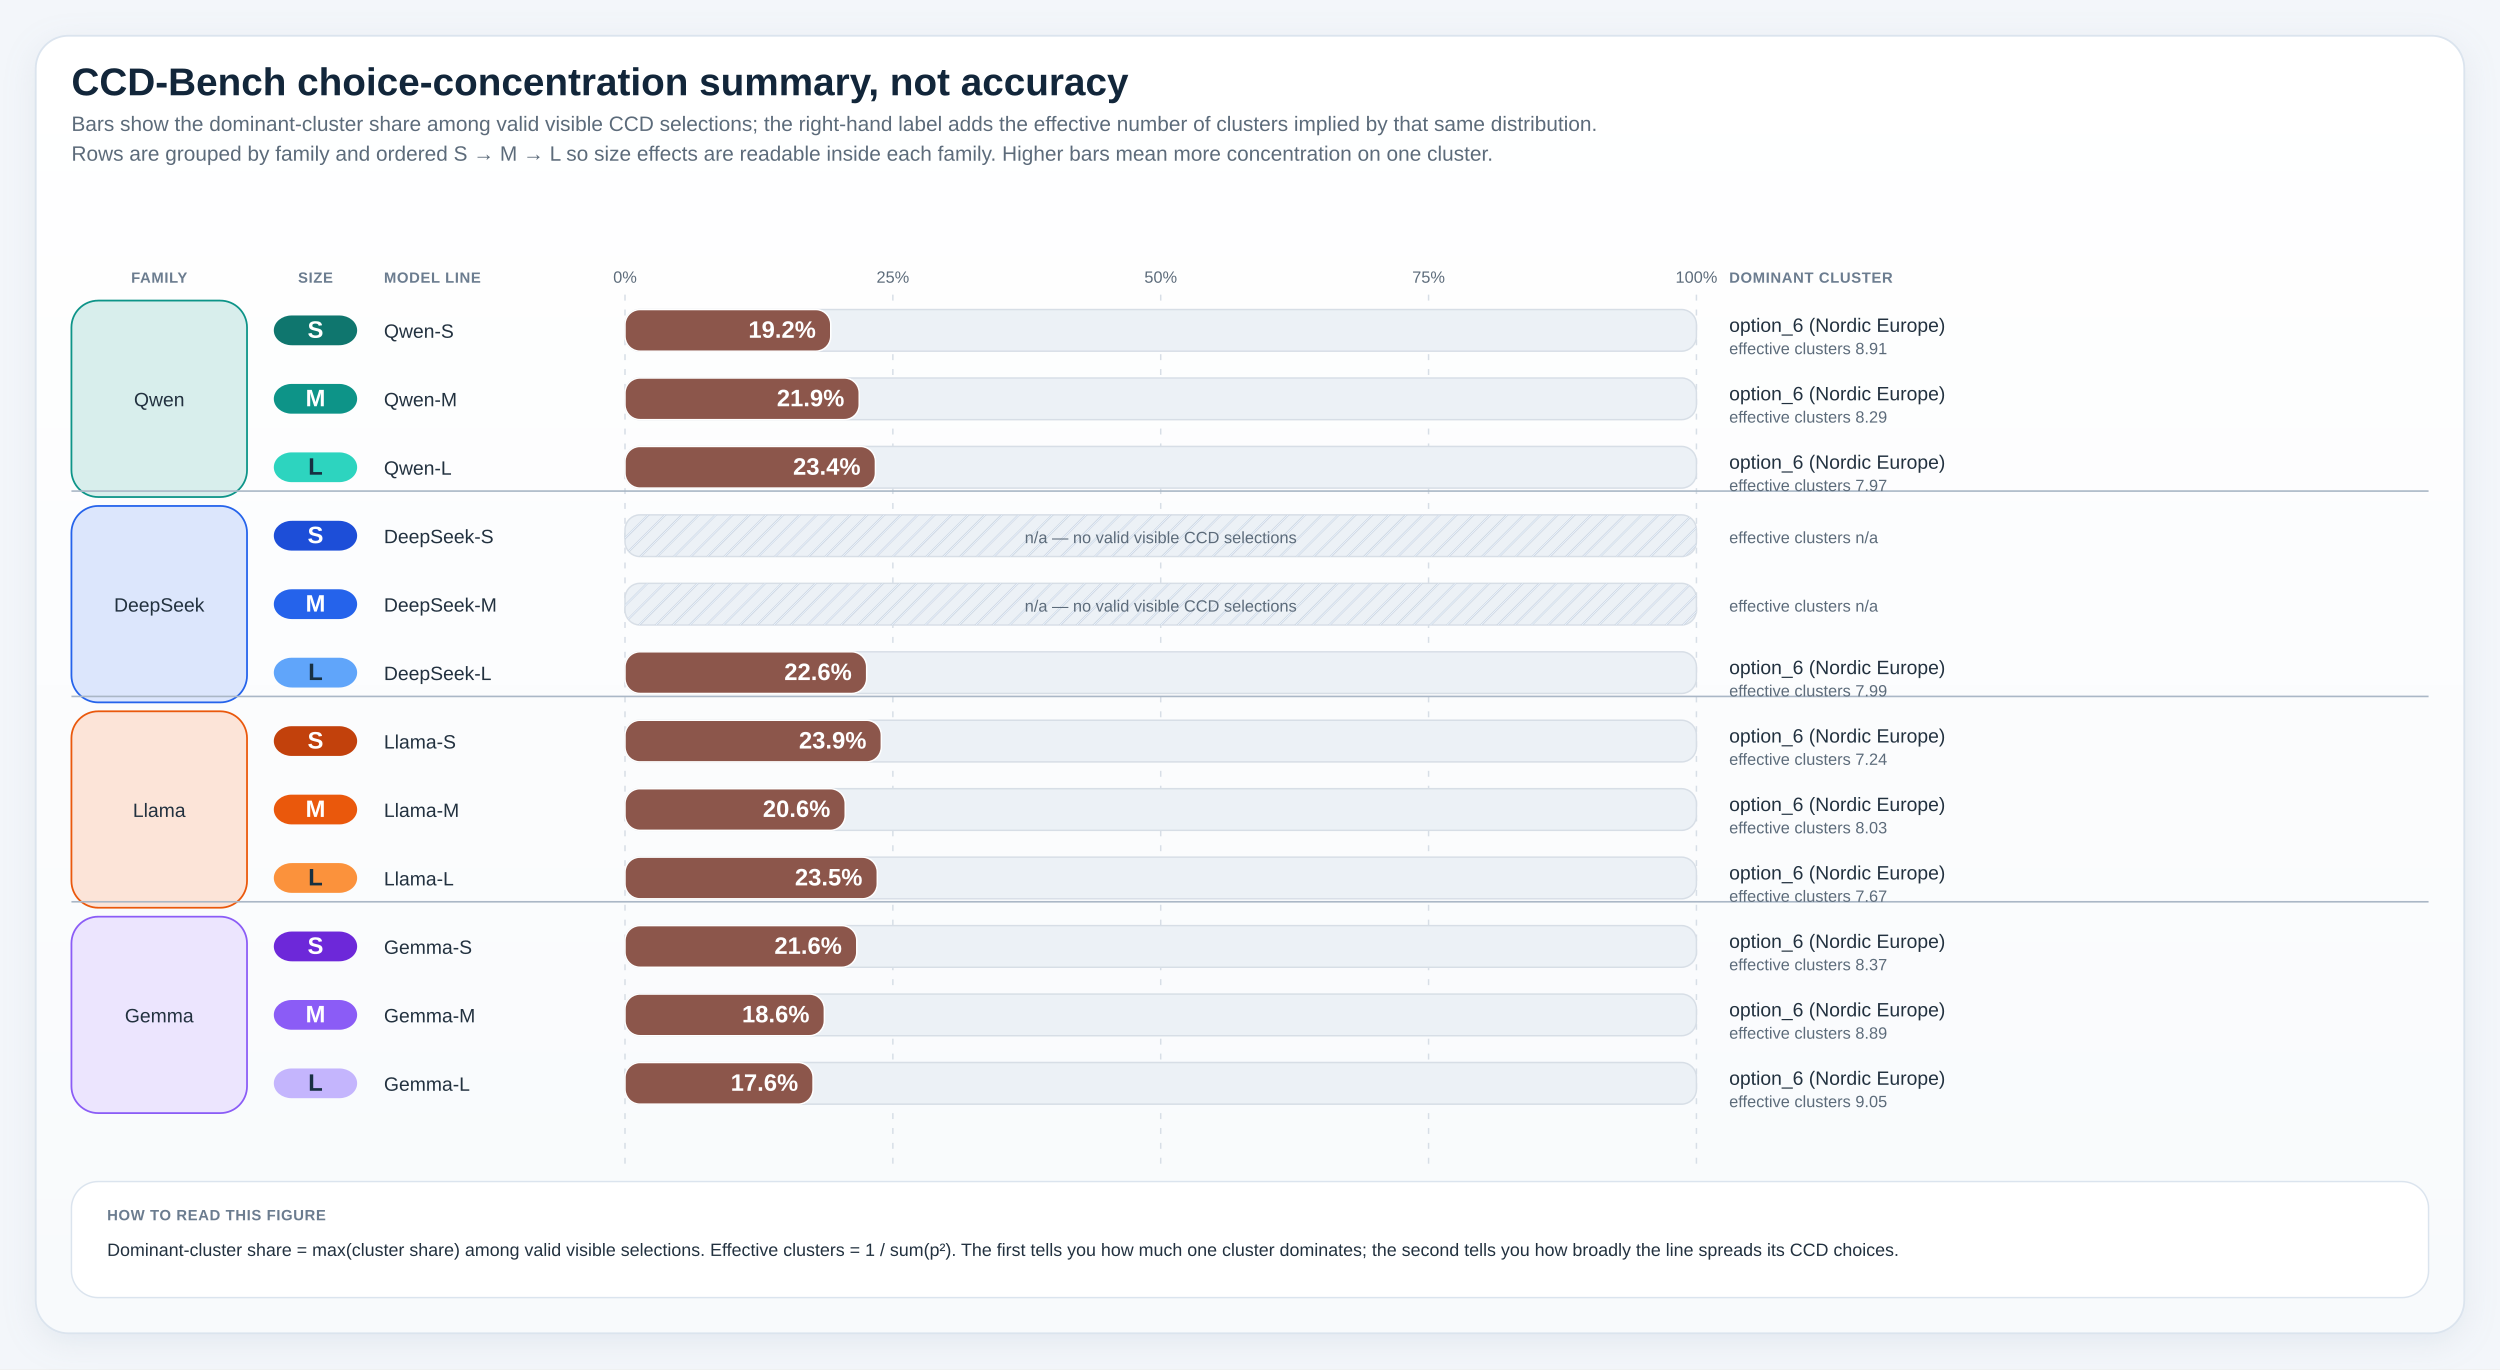
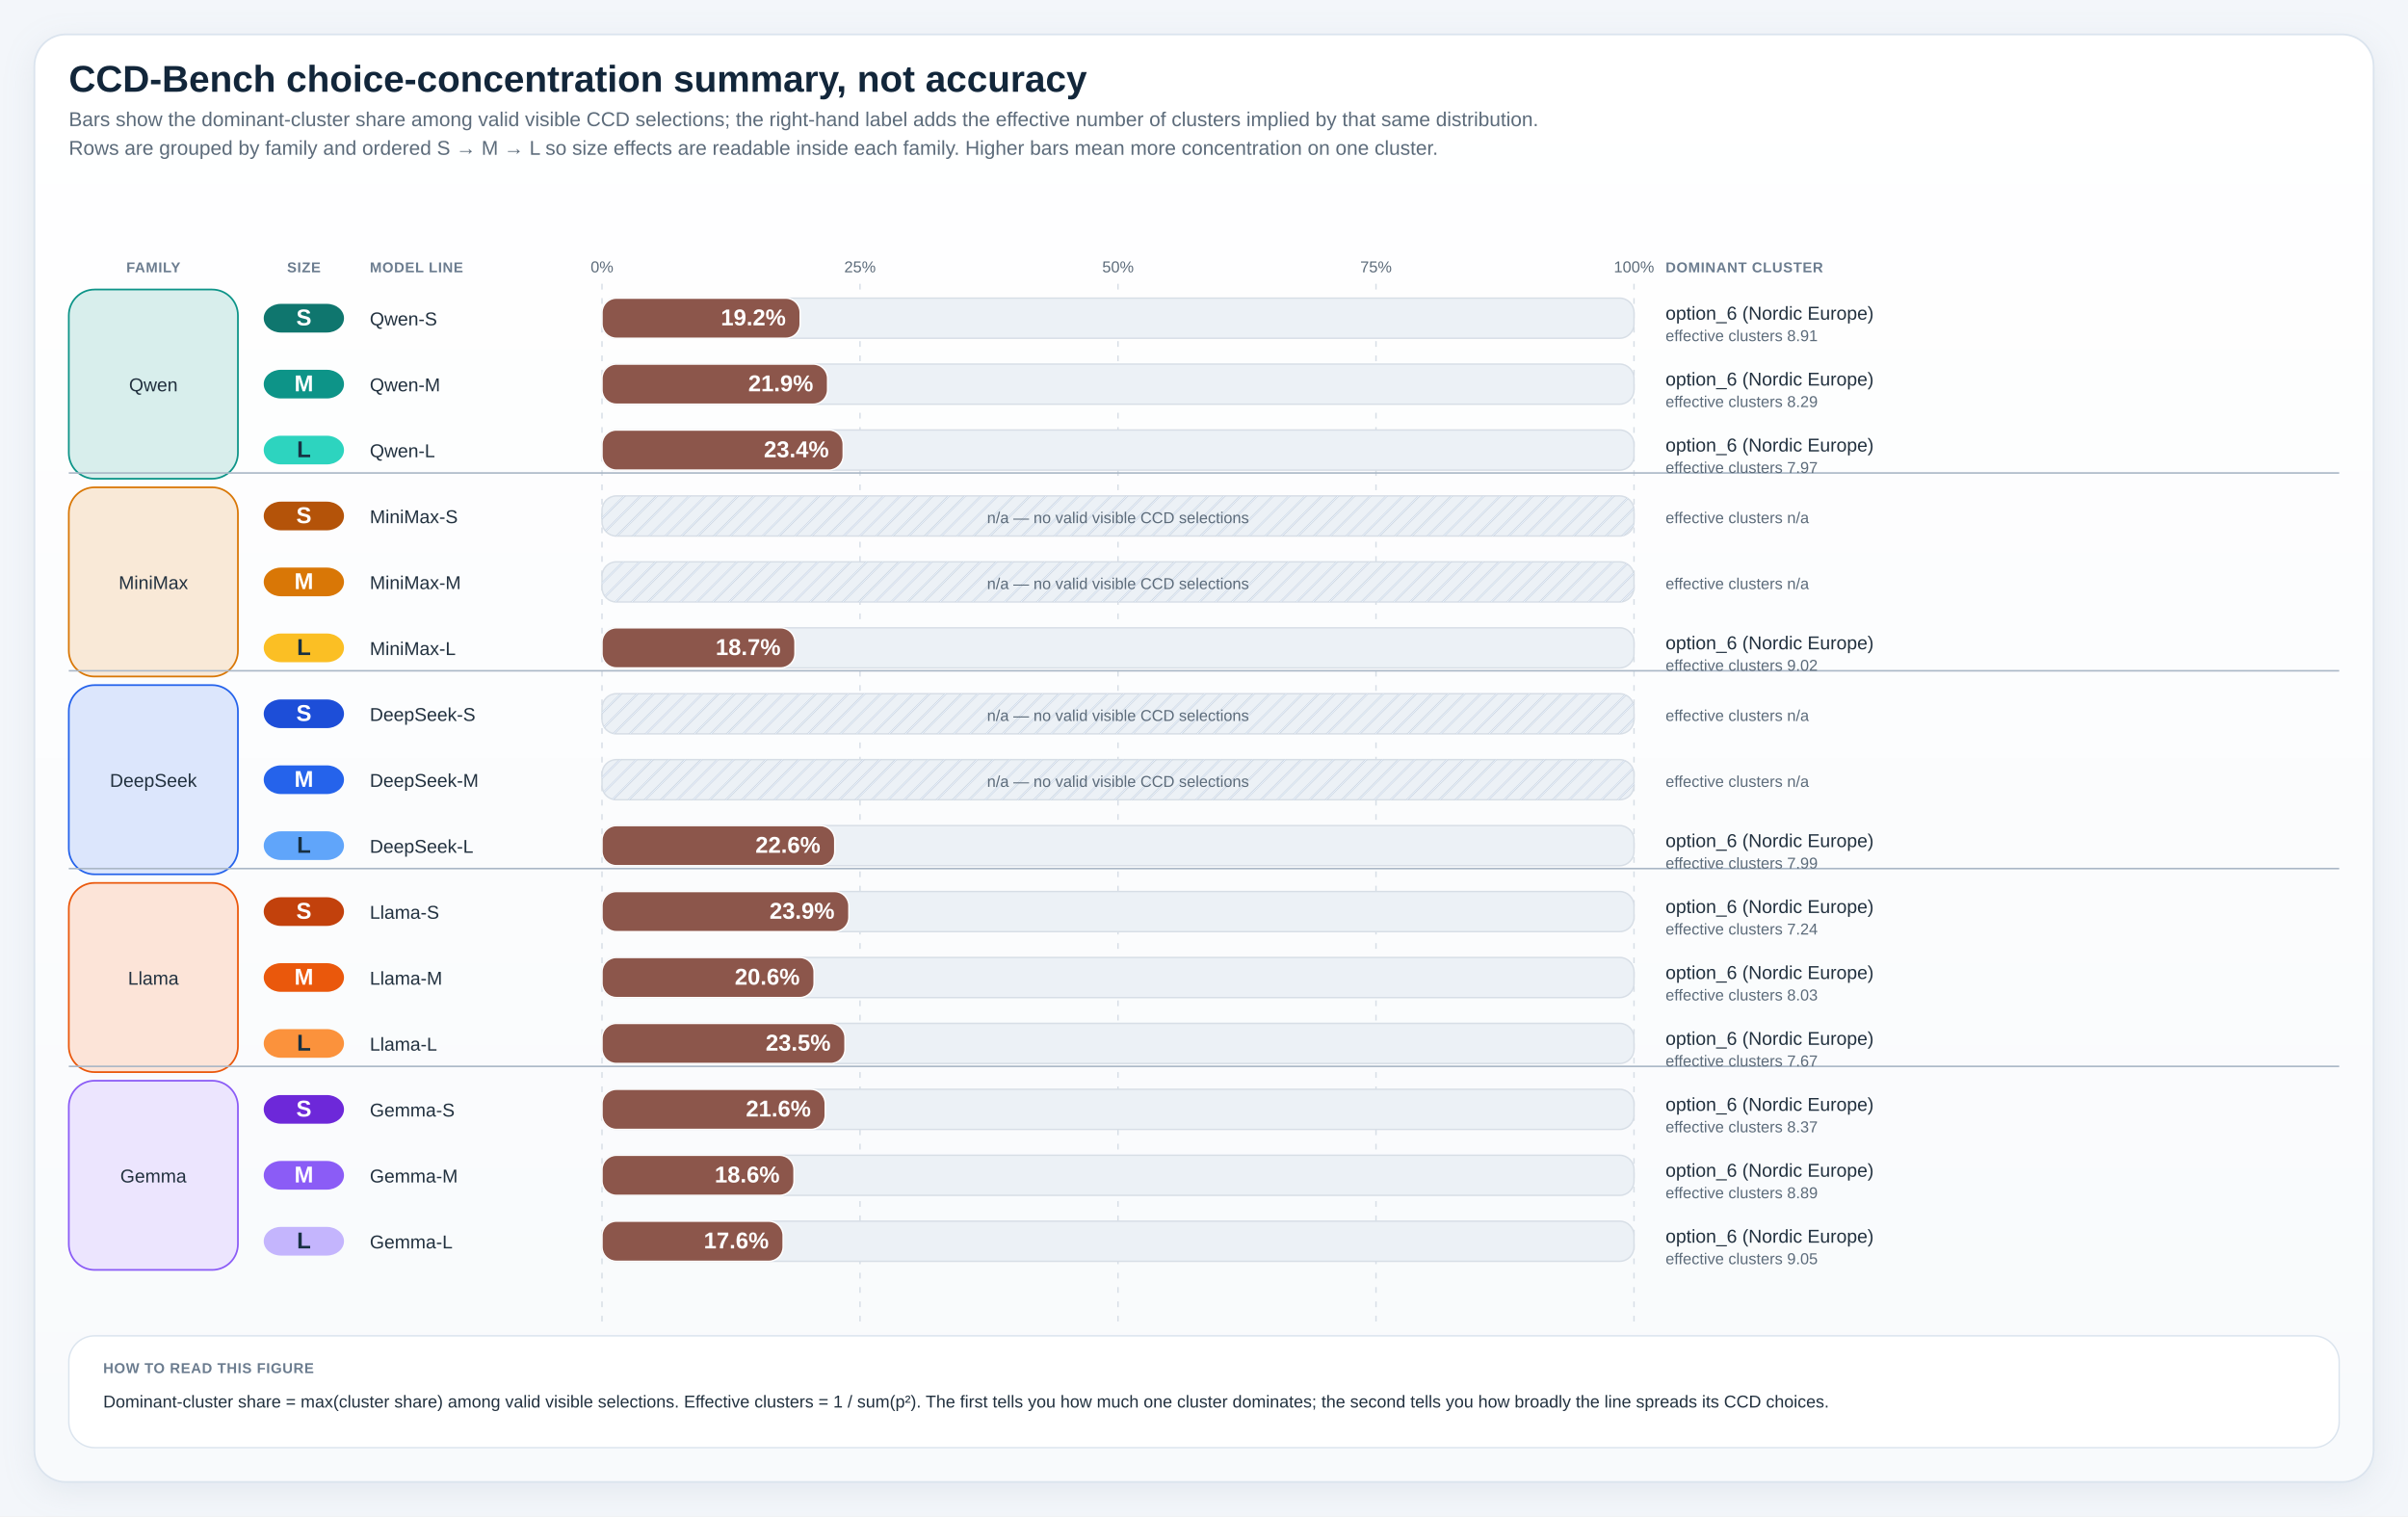
- <svg xmlns="http://www.w3.org/2000/svg" viewBox="0 0 1680 920" role="img" preserveAspectRatio="xMidYMin meet" style="max-width:100%;height:auto">
+ <svg xmlns="http://www.w3.org/2000/svg" viewBox="0 0 1680 1058" role="img" preserveAspectRatio="xMidYMin meet" style="max-width:100%;height:auto">
  <defs>
    <linearGradient id="panelGradient" x1="0" x2="0" y1="0" y2="1">
      <stop offset="0%" stop-color="#ffffff" />
      <stop offset="100%" stop-color="#f8fafc" />
    </linearGradient>
    <pattern id="diagonalHatch" width="8" height="8" patternUnits="userSpaceOnUse" patternTransform="rotate(45)">
      <line x1="0" y1="0" x2="0" y2="8" stroke="#cdd6e1" stroke-width="3" />
    </pattern>
    <filter id="softShadow" x="-20%" y="-20%" width="140%" height="140%">
      <feDropShadow dx="0" dy="6" stdDeviation="10" flood-color="#9fb0c2" flood-opacity="0.18" />
    </filter>
    <style>
.canvas { fill: #f3f6fa; }
.title { font: 700 26px 'IBM Plex Sans', 'Helvetica Neue', Arial, sans-serif; fill: #12263a; }
.subtitle { font: 400 14px 'IBM Plex Sans', 'Helvetica Neue', Arial, sans-serif; fill: #5c6b7a; }
.axis { font: 600 14px 'IBM Plex Sans', 'Helvetica Neue', Arial, sans-serif; fill: #22313f; }
.label { font: 500 13px 'IBM Plex Sans', 'Helvetica Neue', Arial, sans-serif; fill: #22313f; }
.metric { font: 700 20px 'IBM Plex Sans', 'Helvetica Neue', Arial, sans-serif; fill: #12263a; }
.celltext { font: 700 16px 'IBM Plex Sans', 'Helvetica Neue', Arial, sans-serif; fill: #ffffff; }
.celltext-dark { font: 700 16px 'IBM Plex Sans', 'Helvetica Neue', Arial, sans-serif; fill: #173042; }
.cellsub { font: 500 11px 'IBM Plex Sans', 'Helvetica Neue', Arial, sans-serif; fill: rgba(255,255,255,0.88); }
.cellsub-dark { font: 600 11px 'IBM Plex Sans', 'Helvetica Neue', Arial, sans-serif; fill: #385062; }
.body { font: 500 12px 'IBM Plex Sans', 'Helvetica Neue', Arial, sans-serif; fill: #22313f; }
.small { font: 500 11px 'IBM Plex Sans', 'Helvetica Neue', Arial, sans-serif; fill: #5c6b7a; }
.tiny { font: 600 10px 'IBM Plex Sans', 'Helvetica Neue', Arial, sans-serif; fill: #6b7c8f; letter-spacing: 0.04em; }
.grid { fill: #ffffff; stroke: #d7dee6; stroke-width: 1.25; }
.panel { fill: url(#panelGradient); stroke: #dbe4ee; stroke-width: 1.25; filter: url(#softShadow); }
.subpanel { fill: #ffffff; stroke: #e2e8f0; stroke-width: 1; }
.legend-card { fill: #ffffff; stroke: #dbe4ee; stroke-width: 1; }
.guide { stroke: #d7dee6; stroke-width: 1; stroke-dasharray: 4 6; }
.baseline { stroke: #aab7c6; stroke-width: 1.1; }
.muted-cell { fill: #eef2f7; stroke: #d7dee6; stroke-width: 1; }
.muted-bar { fill: #ecf1f6; stroke: #d7dee6; stroke-width: 1; }
.outline { stroke: rgba(255,255,255,0.9); stroke-width: 1; }
</style>
  </defs>
-   <rect x="0" y="0" width="1680" height="920" class="canvas" />
-   <rect x="24" y="24" width="1632" height="872" rx="22" class="panel" />
+   <rect x="0" y="0" width="1680" height="1058" class="canvas" />
+   <rect x="24" y="24" width="1632" height="1010" rx="22" class="panel" />
  <text x="48" y="64" class="title">CCD-Bench choice-concentration summary, not accuracy</text>
  <text x="48" y="88" class="subtitle">Bars show the dominant-cluster share among valid visible CCD selections; the right-hand label adds the effective number of clusters implied by that same distribution.</text>
  <text x="48" y="108" class="subtitle">Rows are grouped by family and ordered S → M → L so size effects are readable inside each family. Higher bars mean more concentration on one cluster.</text>
  <text x="107.00" y="190" text-anchor="middle" class="tiny">FAMILY</text>
  <text x="212.00" y="190" text-anchor="middle" class="tiny">SIZE</text>
  <text x="258" y="190" class="tiny">MODEL LINE</text>
  <text x="1162" y="190" class="tiny">DOMINANT CLUSTER</text>
-   <line x1="420.00" y1="198" x2="420.00" y2="786" class="guide" />
+   <line x1="420.00" y1="198" x2="420.00" y2="924" class="guide" />
  <text x="420.00" y="190" text-anchor="middle" class="small">0%</text>
-   <line x1="600.00" y1="198" x2="600.00" y2="786" class="guide" />
+   <line x1="600.00" y1="198" x2="600.00" y2="924" class="guide" />
  <text x="600.00" y="190" text-anchor="middle" class="small">25%</text>
-   <line x1="780.00" y1="198" x2="780.00" y2="786" class="guide" />
+   <line x1="780.00" y1="198" x2="780.00" y2="924" class="guide" />
  <text x="780.00" y="190" text-anchor="middle" class="small">50%</text>
-   <line x1="960.00" y1="198" x2="960.00" y2="786" class="guide" />
+   <line x1="960.00" y1="198" x2="960.00" y2="924" class="guide" />
  <text x="960.00" y="190" text-anchor="middle" class="small">75%</text>
-   <line x1="1140.00" y1="198" x2="1140.00" y2="786" class="guide" />
+   <line x1="1140.00" y1="198" x2="1140.00" y2="924" class="guide" />
  <text x="1140.00" y="190" text-anchor="middle" class="small">100%</text>
  <rect x="48" y="202" width="118" height="132" rx="18" fill="#d8eeec" stroke="#0d9488" stroke-width="1.2" />
  <text x="107.00" y="273.00" text-anchor="middle" class="label">Qwen</text>
-   <rect x="48" y="340" width="118" height="132" rx="18" fill="#dce6fc" stroke="#2563eb" stroke-width="1.2" />
-   <text x="107.00" y="411.00" text-anchor="middle" class="label">DeepSeek</text>
+   <rect x="48" y="340" width="118" height="132" rx="18" fill="#f9e9d7" stroke="#d97706" stroke-width="1.2" />
+   <text x="107.00" y="411.00" text-anchor="middle" class="label">MiniMax</text>
  <line x1="48" y1="330.00" x2="1632" y2="330.00" class="baseline" />
-   <rect x="48" y="478" width="118" height="132" rx="18" fill="#fce4d8" stroke="#ea580c" stroke-width="1.2" />
-   <text x="107.00" y="549.00" text-anchor="middle" class="label">Llama</text>
+   <rect x="48" y="478" width="118" height="132" rx="18" fill="#dce6fc" stroke="#2563eb" stroke-width="1.2" />
+   <text x="107.00" y="549.00" text-anchor="middle" class="label">DeepSeek</text>
  <line x1="48" y1="468.00" x2="1632" y2="468.00" class="baseline" />
-   <rect x="48" y="616" width="118" height="132" rx="18" fill="#ece5fe" stroke="#8b5cf6" stroke-width="1.2" />
-   <text x="107.00" y="687.00" text-anchor="middle" class="label">Gemma</text>
+   <rect x="48" y="616" width="118" height="132" rx="18" fill="#fce4d8" stroke="#ea580c" stroke-width="1.2" />
+   <text x="107.00" y="687.00" text-anchor="middle" class="label">Llama</text>
  <line x1="48" y1="606.00" x2="1632" y2="606.00" class="baseline" />
+   <rect x="48" y="754" width="118" height="132" rx="18" fill="#ece5fe" stroke="#8b5cf6" stroke-width="1.2" />
+   <text x="107.00" y="825.00" text-anchor="middle" class="label">Gemma</text>
+   <line x1="48" y1="744.00" x2="1632" y2="744.00" class="baseline" />
  <rect x="184" y="212" width="56" height="20" rx="12" fill="#0f766e" />
  <text x="212.00" y="227.00" text-anchor="middle" class="celltext">S</text>
  <text x="258" y="227.00" class="label">Qwen-S</text>
  <rect x="420" y="208" width="720" height="28" rx="10" class="muted-bar" />
  <rect x="420" y="208" width="138.26" height="28" rx="10" fill="#8c564b" stroke="#ffffff" stroke-width="1" />
  <text x="548.26" y="227.00" text-anchor="end" class="celltext">19.2%</text>
  <text x="1162" y="223.00" class="label">option_6 (Nordic Europe)</text>
  <text x="1162" y="238.00" class="small">effective clusters 8.91</text>
  <rect x="184" y="258" width="56" height="20" rx="12" fill="#0d9488" />
  <text x="212.00" y="273.00" text-anchor="middle" class="celltext">M</text>
  <text x="258" y="273.00" class="label">Qwen-M</text>
  <rect x="420" y="254" width="720" height="28" rx="10" class="muted-bar" />
  <rect x="420" y="254" width="157.40" height="28" rx="10" fill="#8c564b" stroke="#ffffff" stroke-width="1" />
  <text x="567.40" y="273.00" text-anchor="end" class="celltext">21.9%</text>
  <text x="1162" y="269.00" class="label">option_6 (Nordic Europe)</text>
  <text x="1162" y="284.00" class="small">effective clusters 8.29</text>
  <rect x="184" y="304" width="56" height="20" rx="12" fill="#2dd4bf" />
  <text x="212.00" y="319.00" text-anchor="middle" class="celltext-dark">L</text>
  <text x="258" y="319.00" class="label">Qwen-L</text>
  <rect x="420" y="300" width="720" height="28" rx="10" class="muted-bar" />
  <rect x="420" y="300" width="168.29" height="28" rx="10" fill="#8c564b" stroke="#ffffff" stroke-width="1" />
  <text x="578.29" y="319.00" text-anchor="end" class="celltext">23.4%</text>
  <text x="1162" y="315.00" class="label">option_6 (Nordic Europe)</text>
  <text x="1162" y="330.00" class="small">effective clusters 7.97</text>
-   <rect x="184" y="350" width="56" height="20" rx="12" fill="#1d4ed8" />
+   <rect x="184" y="350" width="56" height="20" rx="12" fill="#b45309" />
  <text x="212.00" y="365.00" text-anchor="middle" class="celltext">S</text>
-   <text x="258" y="365.00" class="label">DeepSeek-S</text>
+   <text x="258" y="365.00" class="label">MiniMax-S</text>
  <rect x="420" y="346" width="720" height="28" rx="10" class="muted-bar" />
  <rect x="420" y="346" width="720" height="28" rx="10" fill="url(#diagonalHatch)" opacity="0.85" />
  <text x="780.00" y="365.00" text-anchor="middle" class="small">n/a — no valid visible CCD selections</text>
  <text x="1162" y="365.00" class="small">effective clusters n/a</text>
-   <rect x="184" y="396" width="56" height="20" rx="12" fill="#2563eb" />
+   <rect x="184" y="396" width="56" height="20" rx="12" fill="#d97706" />
  <text x="212.00" y="411.00" text-anchor="middle" class="celltext">M</text>
-   <text x="258" y="411.00" class="label">DeepSeek-M</text>
+   <text x="258" y="411.00" class="label">MiniMax-M</text>
  <rect x="420" y="392" width="720" height="28" rx="10" class="muted-bar" />
  <rect x="420" y="392" width="720" height="28" rx="10" fill="url(#diagonalHatch)" opacity="0.85" />
  <text x="780.00" y="411.00" text-anchor="middle" class="small">n/a — no valid visible CCD selections</text>
  <text x="1162" y="411.00" class="small">effective clusters n/a</text>
-   <rect x="184" y="442" width="56" height="20" rx="12" fill="#60a5fa" />
+   <rect x="184" y="442" width="56" height="20" rx="12" fill="#fbbf24" />
  <text x="212.00" y="457.00" text-anchor="middle" class="celltext-dark">L</text>
-   <text x="258" y="457.00" class="label">DeepSeek-L</text>
+   <text x="258" y="457.00" class="label">MiniMax-L</text>
  <rect x="420" y="438" width="720" height="28" rx="10" class="muted-bar" />
-   <rect x="420" y="438" width="162.39" height="28" rx="10" fill="#8c564b" stroke="#ffffff" stroke-width="1" />
-   <text x="572.39" y="457.00" text-anchor="end" class="celltext">22.6%</text>
+   <rect x="420" y="438" width="134.63" height="28" rx="10" fill="#8c564b" stroke="#ffffff" stroke-width="1" />
+   <text x="544.63" y="457.00" text-anchor="end" class="celltext">18.7%</text>
  <text x="1162" y="453.00" class="label">option_6 (Nordic Europe)</text>
-   <text x="1162" y="468.00" class="small">effective clusters 7.99</text>
-   <rect x="184" y="488" width="56" height="20" rx="12" fill="#c2410c" />
+   <text x="1162" y="468.00" class="small">effective clusters 9.02</text>
+   <rect x="184" y="488" width="56" height="20" rx="12" fill="#1d4ed8" />
  <text x="212.00" y="503.00" text-anchor="middle" class="celltext">S</text>
-   <text x="258" y="503.00" class="label">Llama-S</text>
+   <text x="258" y="503.00" class="label">DeepSeek-S</text>
  <rect x="420" y="484" width="720" height="28" rx="10" class="muted-bar" />
-   <rect x="420" y="484" width="172.25" height="28" rx="10" fill="#8c564b" stroke="#ffffff" stroke-width="1" />
-   <text x="582.25" y="503.00" text-anchor="end" class="celltext">23.9%</text>
-   <text x="1162" y="499.00" class="label">option_6 (Nordic Europe)</text>
-   <text x="1162" y="514.00" class="small">effective clusters 7.24</text>
-   <rect x="184" y="534" width="56" height="20" rx="12" fill="#ea580c" />
+   <rect x="420" y="484" width="720" height="28" rx="10" fill="url(#diagonalHatch)" opacity="0.85" />
+   <text x="780.00" y="503.00" text-anchor="middle" class="small">n/a — no valid visible CCD selections</text>
+   <text x="1162" y="503.00" class="small">effective clusters n/a</text>
+   <rect x="184" y="534" width="56" height="20" rx="12" fill="#2563eb" />
  <text x="212.00" y="549.00" text-anchor="middle" class="celltext">M</text>
-   <text x="258" y="549.00" class="label">Llama-M</text>
+   <text x="258" y="549.00" class="label">DeepSeek-M</text>
  <rect x="420" y="530" width="720" height="28" rx="10" class="muted-bar" />
-   <rect x="420" y="530" width="147.99" height="28" rx="10" fill="#8c564b" stroke="#ffffff" stroke-width="1" />
-   <text x="557.99" y="549.00" text-anchor="end" class="celltext">20.6%</text>
-   <text x="1162" y="545.00" class="label">option_6 (Nordic Europe)</text>
-   <text x="1162" y="560.00" class="small">effective clusters 8.03</text>
-   <rect x="184" y="580" width="56" height="20" rx="12" fill="#fb923c" />
+   <rect x="420" y="530" width="720" height="28" rx="10" fill="url(#diagonalHatch)" opacity="0.85" />
+   <text x="780.00" y="549.00" text-anchor="middle" class="small">n/a — no valid visible CCD selections</text>
+   <text x="1162" y="549.00" class="small">effective clusters n/a</text>
+   <rect x="184" y="580" width="56" height="20" rx="12" fill="#60a5fa" />
  <text x="212.00" y="595.00" text-anchor="middle" class="celltext-dark">L</text>
-   <text x="258" y="595.00" class="label">Llama-L</text>
+   <text x="258" y="595.00" class="label">DeepSeek-L</text>
  <rect x="420" y="576" width="720" height="28" rx="10" class="muted-bar" />
-   <rect x="420" y="576" width="169.54" height="28" rx="10" fill="#8c564b" stroke="#ffffff" stroke-width="1" />
-   <text x="579.54" y="595.00" text-anchor="end" class="celltext">23.5%</text>
+   <rect x="420" y="576" width="162.39" height="28" rx="10" fill="#8c564b" stroke="#ffffff" stroke-width="1" />
+   <text x="572.39" y="595.00" text-anchor="end" class="celltext">22.6%</text>
  <text x="1162" y="591.00" class="label">option_6 (Nordic Europe)</text>
-   <text x="1162" y="606.00" class="small">effective clusters 7.67</text>
-   <rect x="184" y="626" width="56" height="20" rx="12" fill="#6d28d9" />
+   <text x="1162" y="606.00" class="small">effective clusters 7.99</text>
+   <rect x="184" y="626" width="56" height="20" rx="12" fill="#c2410c" />
  <text x="212.00" y="641.00" text-anchor="middle" class="celltext">S</text>
-   <text x="258" y="641.00" class="label">Gemma-S</text>
+   <text x="258" y="641.00" class="label">Llama-S</text>
  <rect x="420" y="622" width="720" height="28" rx="10" class="muted-bar" />
-   <rect x="420" y="622" width="155.75" height="28" rx="10" fill="#8c564b" stroke="#ffffff" stroke-width="1" />
-   <text x="565.75" y="641.00" text-anchor="end" class="celltext">21.6%</text>
+   <rect x="420" y="622" width="172.25" height="28" rx="10" fill="#8c564b" stroke="#ffffff" stroke-width="1" />
+   <text x="582.25" y="641.00" text-anchor="end" class="celltext">23.9%</text>
  <text x="1162" y="637.00" class="label">option_6 (Nordic Europe)</text>
-   <text x="1162" y="652.00" class="small">effective clusters 8.37</text>
-   <rect x="184" y="672" width="56" height="20" rx="12" fill="#8b5cf6" />
+   <text x="1162" y="652.00" class="small">effective clusters 7.24</text>
+   <rect x="184" y="672" width="56" height="20" rx="12" fill="#ea580c" />
  <text x="212.00" y="687.00" text-anchor="middle" class="celltext">M</text>
-   <text x="258" y="687.00" class="label">Gemma-M</text>
+   <text x="258" y="687.00" class="label">Llama-M</text>
  <rect x="420" y="668" width="720" height="28" rx="10" class="muted-bar" />
-   <rect x="420" y="668" width="133.97" height="28" rx="10" fill="#8c564b" stroke="#ffffff" stroke-width="1" />
-   <text x="543.97" y="687.00" text-anchor="end" class="celltext">18.6%</text>
+   <rect x="420" y="668" width="147.99" height="28" rx="10" fill="#8c564b" stroke="#ffffff" stroke-width="1" />
+   <text x="557.99" y="687.00" text-anchor="end" class="celltext">20.6%</text>
  <text x="1162" y="683.00" class="label">option_6 (Nordic Europe)</text>
-   <text x="1162" y="698.00" class="small">effective clusters 8.89</text>
-   <rect x="184" y="718" width="56" height="20" rx="12" fill="#c4b5fd" />
+   <text x="1162" y="698.00" class="small">effective clusters 8.03</text>
+   <rect x="184" y="718" width="56" height="20" rx="12" fill="#fb923c" />
  <text x="212.00" y="733.00" text-anchor="middle" class="celltext-dark">L</text>
-   <text x="258" y="733.00" class="label">Gemma-L</text>
+   <text x="258" y="733.00" class="label">Llama-L</text>
  <rect x="420" y="714" width="720" height="28" rx="10" class="muted-bar" />
-   <rect x="420" y="714" width="126.38" height="28" rx="10" fill="#8c564b" stroke="#ffffff" stroke-width="1" />
-   <text x="536.38" y="733.00" text-anchor="end" class="celltext">17.6%</text>
+   <rect x="420" y="714" width="169.54" height="28" rx="10" fill="#8c564b" stroke="#ffffff" stroke-width="1" />
+   <text x="579.54" y="733.00" text-anchor="end" class="celltext">23.5%</text>
  <text x="1162" y="729.00" class="label">option_6 (Nordic Europe)</text>
-   <text x="1162" y="744.00" class="small">effective clusters 9.05</text>
-   <rect x="48" y="794" width="1584" height="78" rx="18" class="legend-card" />
-   <text x="72" y="820" class="tiny">HOW TO READ THIS FIGURE</text>
-   <text x="72" y="844" class="body">Dominant-cluster share = max(cluster share) among valid visible selections. Effective clusters = 1 / sum(p²). The first tells you how much one cluster dominates; the second tells you how broadly the line spreads its CCD choices.</text>
+   <text x="1162" y="744.00" class="small">effective clusters 7.67</text>
+   <rect x="184" y="764" width="56" height="20" rx="12" fill="#6d28d9" />
+   <text x="212.00" y="779.00" text-anchor="middle" class="celltext">S</text>
+   <text x="258" y="779.00" class="label">Gemma-S</text>
+   <rect x="420" y="760" width="720" height="28" rx="10" class="muted-bar" />
+   <rect x="420" y="760" width="155.75" height="28" rx="10" fill="#8c564b" stroke="#ffffff" stroke-width="1" />
+   <text x="565.75" y="779.00" text-anchor="end" class="celltext">21.6%</text>
+   <text x="1162" y="775.00" class="label">option_6 (Nordic Europe)</text>
+   <text x="1162" y="790.00" class="small">effective clusters 8.37</text>
+   <rect x="184" y="810" width="56" height="20" rx="12" fill="#8b5cf6" />
+   <text x="212.00" y="825.00" text-anchor="middle" class="celltext">M</text>
+   <text x="258" y="825.00" class="label">Gemma-M</text>
+   <rect x="420" y="806" width="720" height="28" rx="10" class="muted-bar" />
+   <rect x="420" y="806" width="133.97" height="28" rx="10" fill="#8c564b" stroke="#ffffff" stroke-width="1" />
+   <text x="543.97" y="825.00" text-anchor="end" class="celltext">18.6%</text>
+   <text x="1162" y="821.00" class="label">option_6 (Nordic Europe)</text>
+   <text x="1162" y="836.00" class="small">effective clusters 8.89</text>
+   <rect x="184" y="856" width="56" height="20" rx="12" fill="#c4b5fd" />
+   <text x="212.00" y="871.00" text-anchor="middle" class="celltext-dark">L</text>
+   <text x="258" y="871.00" class="label">Gemma-L</text>
+   <rect x="420" y="852" width="720" height="28" rx="10" class="muted-bar" />
+   <rect x="420" y="852" width="126.38" height="28" rx="10" fill="#8c564b" stroke="#ffffff" stroke-width="1" />
+   <text x="536.38" y="871.00" text-anchor="end" class="celltext">17.6%</text>
+   <text x="1162" y="867.00" class="label">option_6 (Nordic Europe)</text>
+   <text x="1162" y="882.00" class="small">effective clusters 9.05</text>
+   <rect x="48" y="932" width="1584" height="78" rx="18" class="legend-card" />
+   <text x="72" y="958" class="tiny">HOW TO READ THIS FIGURE</text>
+   <text x="72" y="982" class="body">Dominant-cluster share = max(cluster share) among valid visible selections. Effective clusters = 1 / sum(p²). The first tells you how much one cluster dominates; the second tells you how broadly the line spreads its CCD choices.</text>
</svg>
